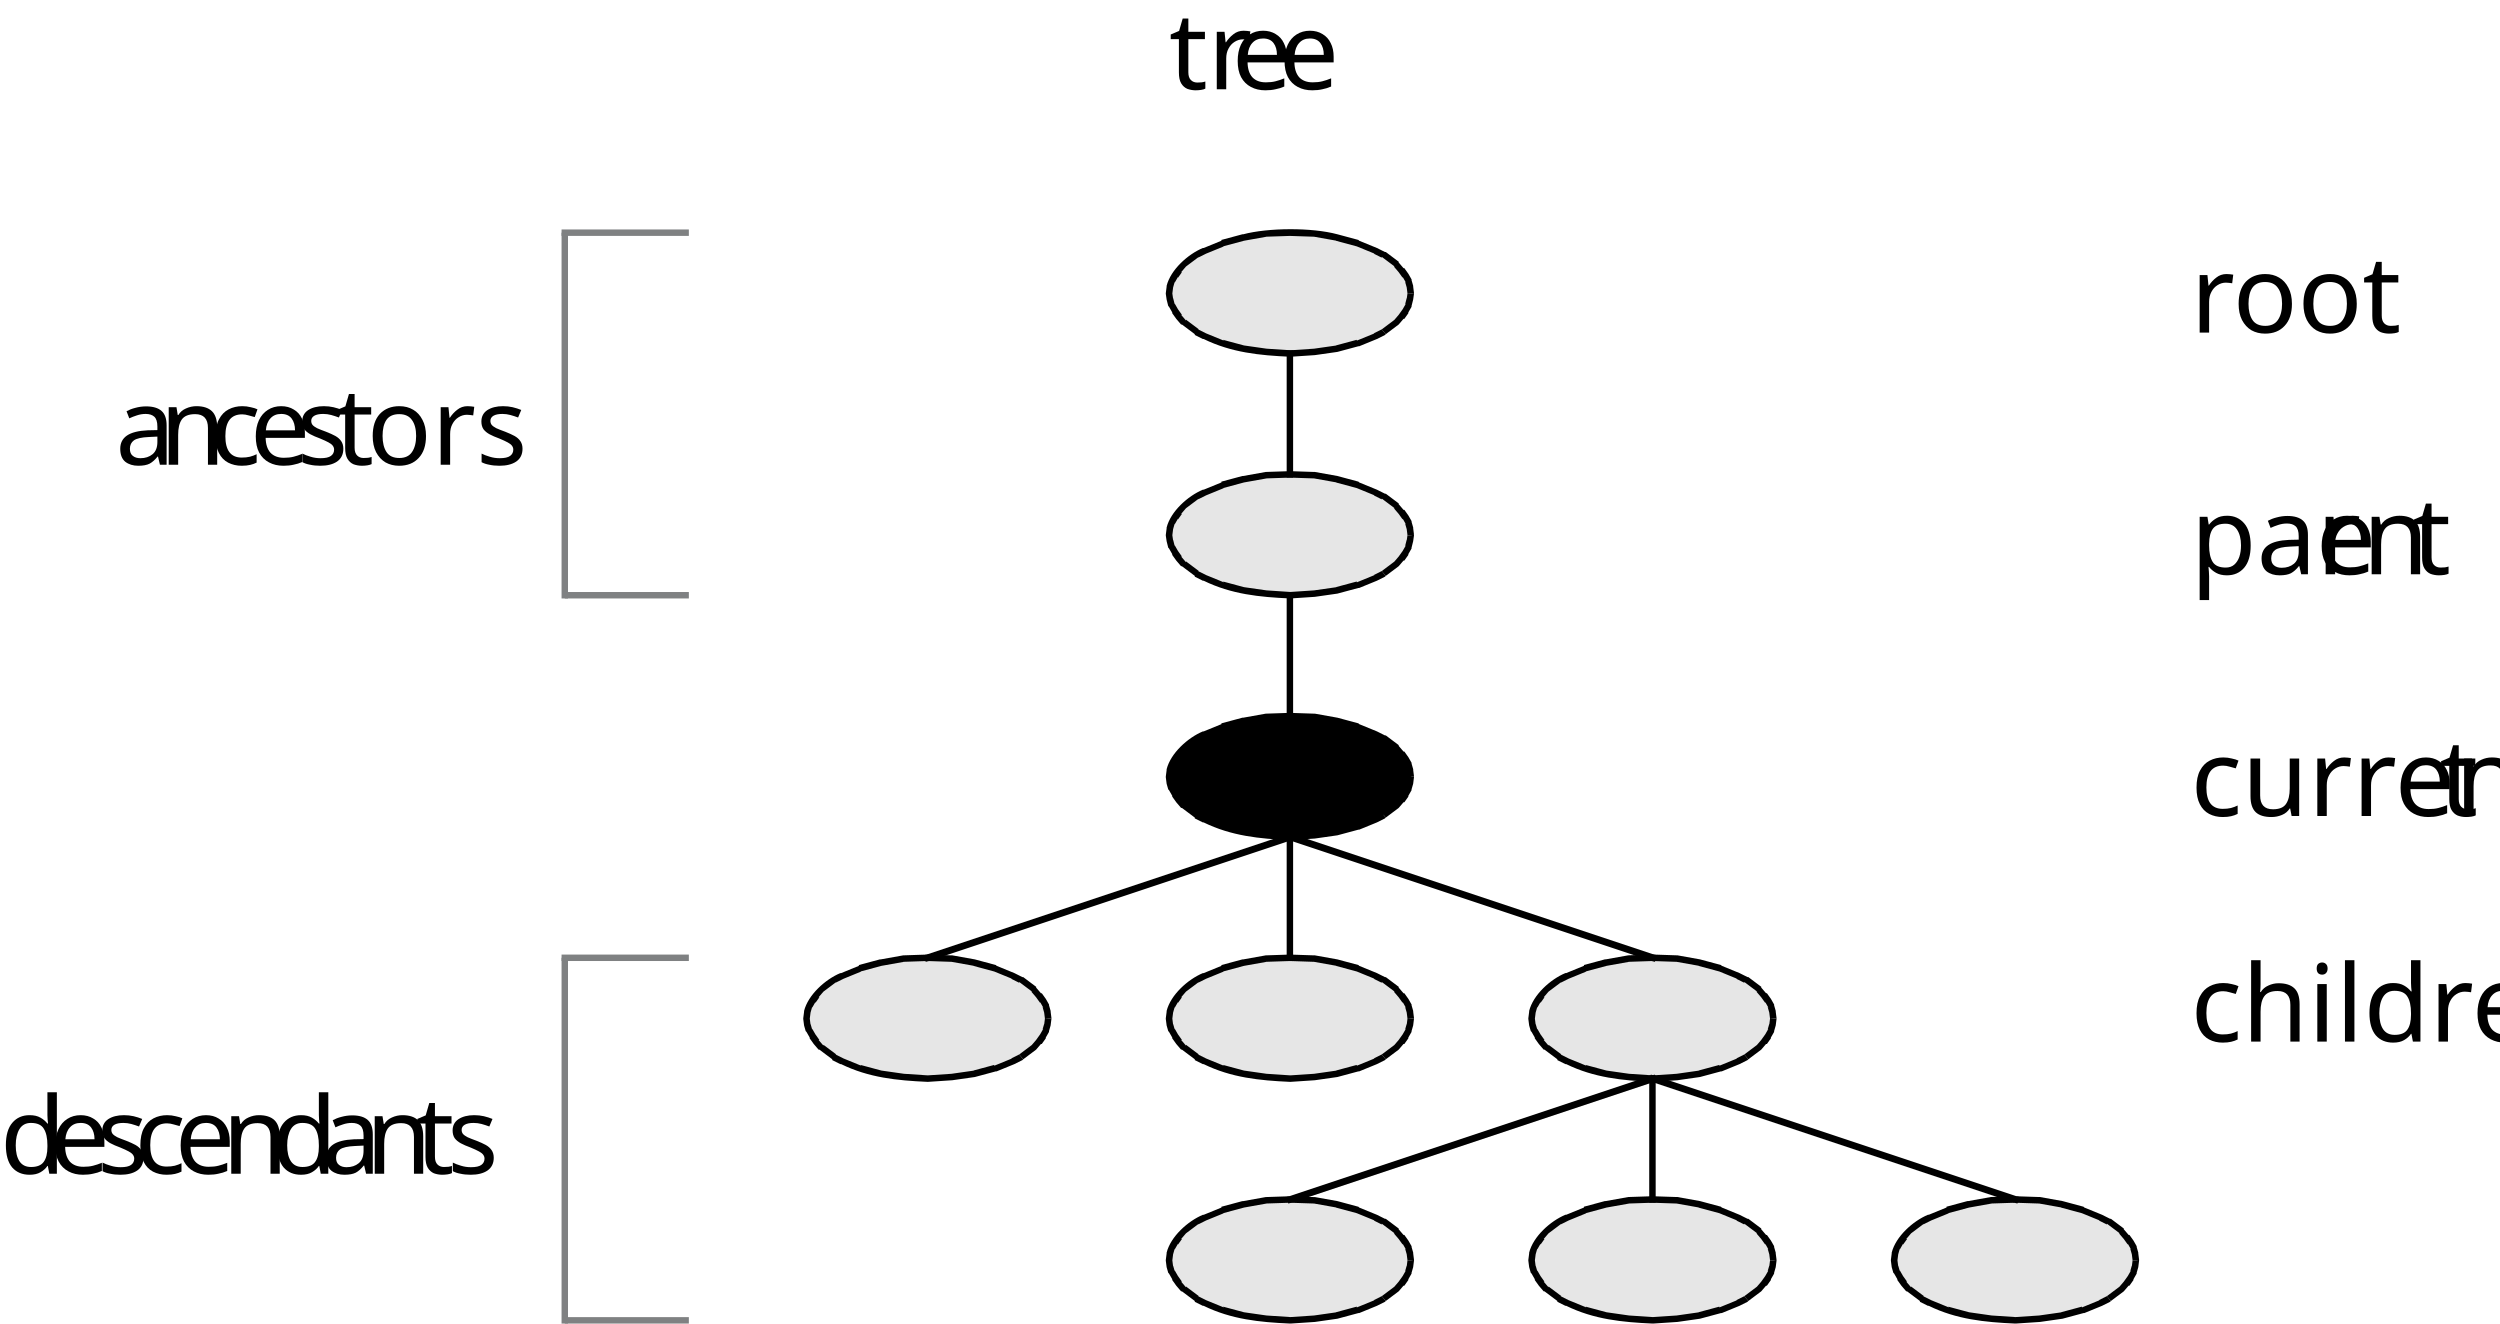
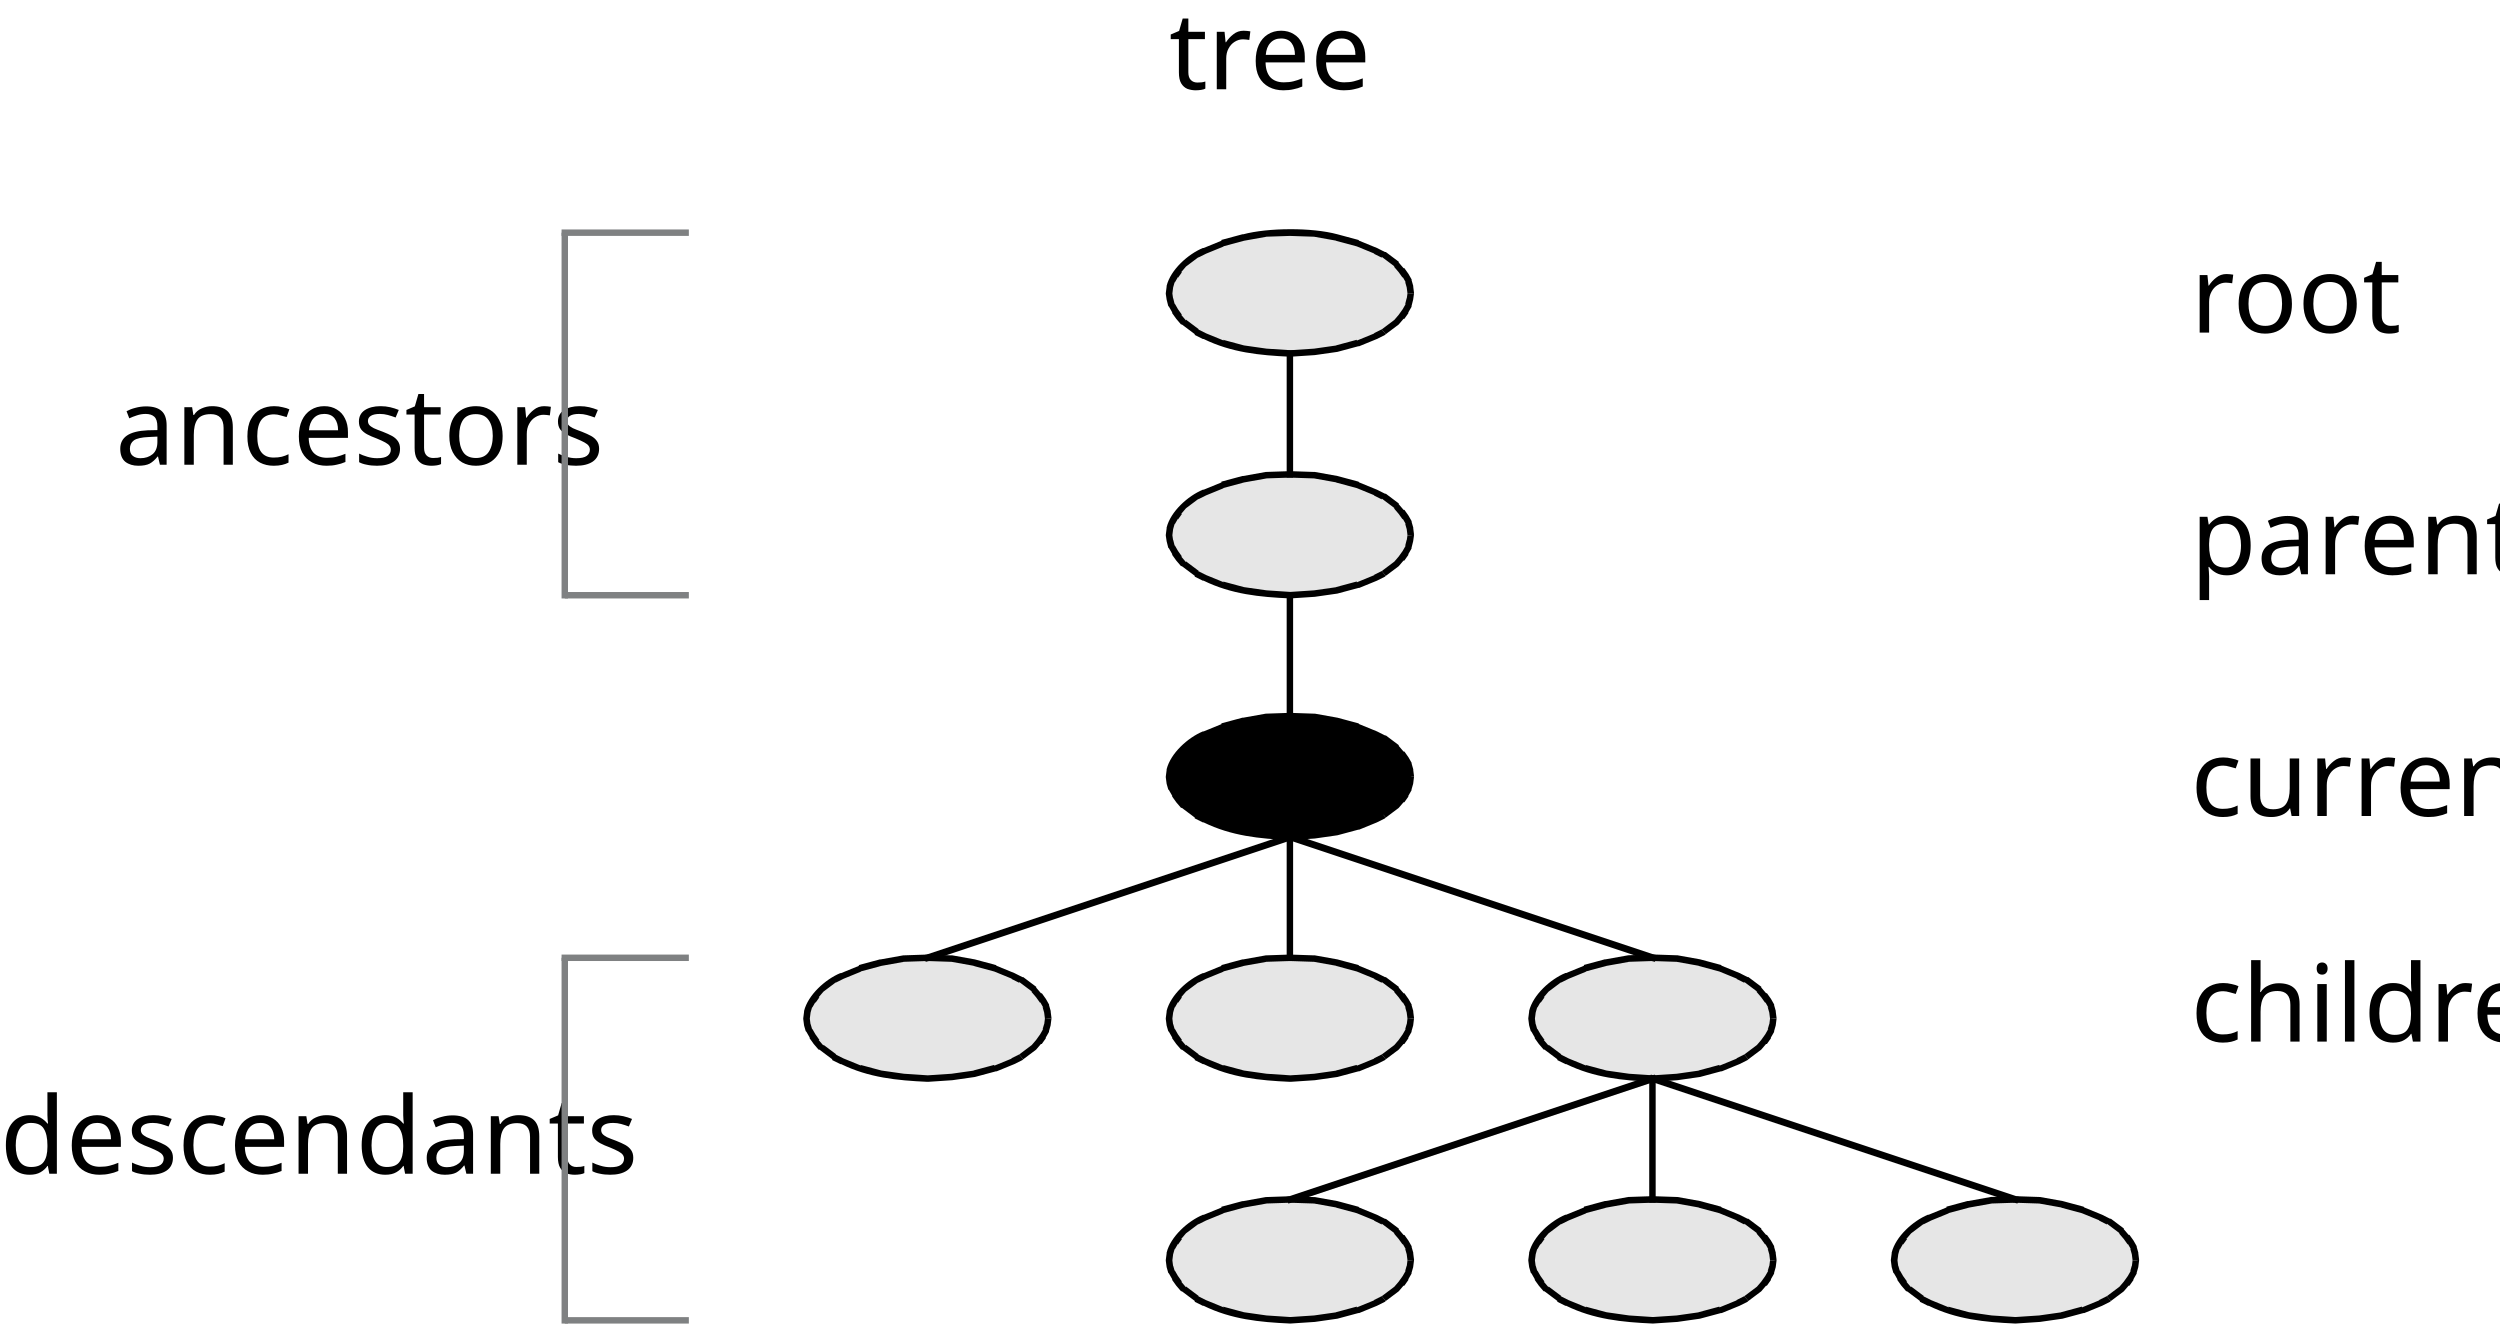
- <svg xmlns="http://www.w3.org/2000/svg" version="1.1" id="Layer_1" x="0px" y="0px" width="186.178px" height="98.568px" viewBox="0 0 186.178 98.568" style="enable-background:new 0 0 186.178 98.568;" xml:space="preserve">
-   <path style="fill-rule:evenodd;clip-rule:evenodd;fill:#E6E6E6;" d="M105.06,21.828l-0.06-0.48l-0.12-0.42  c-2.166-4.851-16.175-4.88-17.761,0.42l-0.06,0.48l0.06,0.42c1.267,5.247,15.612,5.384,17.761,0.479l0.12-0.479L105.06,21.828" />
-   <path d="M104.82,21.888l-0.06-0.479l-0.12-0.42l0.06,0.06l-0.239-0.42v0.06l-0.301-0.42l-0.359-0.42h0.06l-0.96-0.72v0.06l-0.6-0.3  h0.06l-1.319-0.54l-1.561-0.42h0.061l-1.681-0.3l-1.8-0.06l-1.8,0.06h0.06l-1.68,0.3l-1.56,0.42h0.06l-1.32,0.54l-0.6,0.3l0.06-0.06  l-0.96,0.72l-0.359,0.42h0.06l-0.3,0.42v-0.06l-0.24,0.42v-0.06l-0.12,0.42l-0.06,0.479v-0.06l0.06,0.42v-0.061l0.12,0.48v-0.06  l0.24,0.42l0.3,0.42h-0.06l0.359,0.42v-0.061l0.96,0.721h-0.06l0.6,0.3l1.32,0.54l-0.06-0.061l1.56,0.42l1.68,0.24l1.8,0.12h-0.06  l1.8-0.12l1.681-0.24H99.48l1.561-0.42v0.061l1.319-0.54h-0.06l0.6-0.3l0.3,0.359l-0.06,0.061l-0.6,0.3l-1.32,0.54h-0.061  l-1.56,0.42l-1.68,0.24l-1.801,0.12h-0.06c-2.27-0.102-4.351-0.31-6.42-1.32h-0.06l-0.601-0.3v-0.061l-0.96-0.72h-0.06l-0.36-0.42  l-0.3-0.42v-0.061l-0.24-0.42L87,22.788l-0.12-0.48l-0.061-0.42v-0.06l0.061-0.48v-0.06c0.3-1.202,1.584-2.354,2.7-2.82h0.06  l1.32-0.54v-0.06l1.56-0.42h0.061c1.847-0.491,5.092-0.52,7.02,0l1.56,0.42l0.061,0.06l1.32,0.54l0.6,0.3h0.06l0.96,0.721v0.06  l0.36,0.42h0.061l0.3,0.42l0.239,0.42v0.061l0.12,0.42v0.06l0.061,0.48" />
+ <svg xmlns="http://www.w3.org/2000/svg" version="1.1" id="Layer_1" x="0px" y="0px" width="186.178px" height="98.568px" viewBox="0 0 186.178 98.568" enable-background="new 0 0 186.178 98.568" xml:space="preserve">
+   <path fill="#E6E6E6" d="M105.06,21.828L105,21.348l-0.12-0.421c-2.166-4.851-16.175-4.88-17.761,0.421l-0.061,0.479l0.061,0.42  c1.267,5.247,15.611,5.384,17.761,0.479l0.12-0.479L105.06,21.828" />
+   <path d="M104.82,21.888l-0.06-0.479l-0.12-0.42l0.061,0.06l-0.239-0.42v0.061l-0.301-0.42l-0.359-0.42h0.06l-0.96-0.721v0.061  l-0.6-0.3h0.06l-1.318-0.54l-1.562-0.42h0.062l-1.682-0.301l-1.8-0.06l-1.8,0.06h0.06l-1.68,0.301l-1.56,0.42h0.06l-1.32,0.54  l-0.6,0.3l0.06-0.061l-0.96,0.721l-0.358,0.42h0.06l-0.3,0.42v-0.061l-0.24,0.42v-0.06l-0.12,0.42l-0.06,0.479v-0.061l0.06,0.42  v-0.061l0.12,0.479v-0.06l0.24,0.42l0.3,0.42h-0.06l0.358,0.42v-0.061l0.96,0.721h-0.06l0.6,0.3l1.32,0.54l-0.06-0.061l1.56,0.42  l1.68,0.239l1.801,0.12h-0.061l1.8-0.12l1.682-0.239H99.48l1.562-0.42v0.061l1.318-0.54h-0.06l0.6-0.3l0.301,0.358l-0.061,0.062  l-0.6,0.3l-1.32,0.54h-0.061l-1.561,0.42l-1.68,0.24l-1.801,0.12h-0.061c-2.27-0.103-4.351-0.311-6.42-1.32h-0.06l-0.602-0.3v-0.062  l-0.96-0.72h-0.06l-0.36-0.42l-0.3-0.42v-0.061l-0.24-0.421L87,22.788l-0.12-0.479l-0.062-0.42v-0.061l0.062-0.479v-0.061  c0.3-1.202,1.584-2.354,2.7-2.82h0.06l1.32-0.54v-0.06l1.56-0.42h0.062c1.847-0.491,5.092-0.521,7.02,0l1.561,0.42l0.061,0.06  l1.32,0.54l0.6,0.301h0.061l0.96,0.721v0.06l0.359,0.42h0.062l0.3,0.421l0.239,0.42v0.061l0.12,0.42v0.061l0.061,0.479" />
  <polyline points="102.9,24.528 103.86,23.808 103.8,23.868 104.16,23.448 104.46,23.028 104.7,22.608 104.64,22.668 104.76,22.188   104.76,22.248 104.82,21.828 104.82,21.888 105.3,21.828 105.3,21.888 105.24,22.308 105.12,22.788 105.12,22.848 104.88,23.268   104.88,23.328 104.581,23.748 104.52,23.748 104.16,24.168 103.2,24.888 " />
-   <path style="fill-rule:evenodd;clip-rule:evenodd;fill:#E6E6E6;" d="M105.06,39.828l-0.06-0.48l-0.12-0.42  c-2.166-4.851-16.175-4.88-17.761,0.42l-0.06,0.48l0.06,0.42c1.267,5.247,15.612,5.384,17.761,0.479l0.12-0.479L105.06,39.828" />
-   <path d="M104.82,39.888l-0.06-0.479l-0.12-0.42l0.06,0.06l-0.239-0.42v0.06l-0.301-0.42l-0.359-0.42h0.06l-0.96-0.72v0.06l-0.6-0.3  h0.06l-1.319-0.54l-1.561-0.42h0.061l-1.681-0.3l-1.8-0.06l-1.8,0.06h0.06l-1.68,0.3l-1.56,0.42h0.06l-1.32,0.54l-0.6,0.3l0.06-0.06  l-0.96,0.72l-0.359,0.42h0.06l-0.3,0.42v-0.06l-0.24,0.42v-0.06l-0.12,0.42l-0.06,0.479v-0.06l0.06,0.42v-0.061l0.12,0.48v-0.06  l0.24,0.42l0.3,0.42h-0.06l0.359,0.42v-0.061l0.96,0.721h-0.06l0.6,0.3l1.32,0.54l-0.06-0.061l1.56,0.42l1.68,0.24l1.8,0.12h-0.06  l1.8-0.12l1.681-0.24H99.48l1.561-0.42v0.061l1.319-0.54h-0.06l0.6-0.3l0.3,0.359l-0.06,0.061l-0.6,0.3l-1.32,0.54h-0.061  l-1.56,0.42l-1.68,0.24l-1.801,0.12h-0.06c-2.27-0.102-4.352-0.31-6.42-1.32h-0.06l-0.601-0.3v-0.061l-0.96-0.72h-0.06l-0.36-0.42  l-0.3-0.42v-0.061l-0.24-0.42L87,40.788l-0.12-0.48l-0.061-0.42v-0.06l0.061-0.48v-0.06c0.3-1.202,1.584-2.354,2.7-2.82h0.06  l1.32-0.54v-0.06l1.56-0.42h0.061l1.68-0.301l1.8-0.06l1.8,0.06h0.061l1.68,0.301l1.56,0.42l0.061,0.06l1.32,0.54l0.6,0.3h0.06  l0.96,0.721v0.06l0.36,0.42h0.061l0.3,0.42l0.239,0.42v0.061l0.12,0.42v0.06l0.061,0.48" />
+   <path fill="#E6E6E6" d="M105.06,39.828L105,39.348l-0.12-0.421c-2.166-4.851-16.175-4.88-17.761,0.421l-0.061,0.479l0.061,0.42  c1.267,5.247,15.611,5.384,17.761,0.479l0.12-0.479L105.06,39.828" />
+   <path d="M104.82,39.888l-0.06-0.479l-0.12-0.42l0.061,0.06l-0.239-0.42v0.061l-0.301-0.42l-0.359-0.42h0.06l-0.96-0.721v0.061  l-0.6-0.3h0.06l-1.318-0.54l-1.562-0.42h0.062l-1.682-0.301l-1.8-0.06l-1.8,0.06h0.06l-1.68,0.301l-1.56,0.42h0.06l-1.32,0.54  l-0.6,0.3l0.06-0.061l-0.96,0.721l-0.358,0.42h0.06l-0.3,0.42v-0.061l-0.24,0.42v-0.06l-0.12,0.42l-0.06,0.479v-0.061l0.06,0.42  v-0.061l0.12,0.479v-0.06l0.24,0.42l0.3,0.42h-0.06l0.358,0.42v-0.061l0.96,0.721h-0.06l0.6,0.3l1.32,0.54l-0.06-0.061l1.56,0.42  l1.68,0.239l1.801,0.12h-0.061l1.8-0.12l1.682-0.239H99.48l1.562-0.42v0.061l1.318-0.54h-0.06l0.6-0.3l0.301,0.358l-0.061,0.062  l-0.6,0.3l-1.32,0.54h-0.061l-1.561,0.42l-1.68,0.24l-1.801,0.12h-0.061c-2.27-0.103-4.352-0.311-6.42-1.32h-0.06l-0.602-0.3v-0.062  l-0.96-0.72h-0.06l-0.36-0.42l-0.3-0.42v-0.061l-0.24-0.421L87,40.788l-0.12-0.479l-0.062-0.42v-0.061l0.062-0.479v-0.061  c0.3-1.202,1.584-2.354,2.7-2.82h0.06l1.32-0.54v-0.06l1.56-0.42h0.062l1.68-0.301l1.8-0.061l1.8,0.061h0.062l1.68,0.301l1.561,0.42  l0.061,0.06l1.32,0.54l0.6,0.301h0.061l0.96,0.721v0.06l0.359,0.42h0.062l0.3,0.421l0.239,0.42v0.061l0.12,0.42v0.061l0.061,0.479" />
  <polyline points="102.9,42.528 103.86,41.808 103.8,41.868 104.16,41.448 104.46,41.028 104.7,40.608 104.64,40.668 104.76,40.188   104.76,40.248 104.82,39.828 104.82,39.888 105.3,39.828 105.3,39.888 105.24,40.308 105.12,40.788 105.12,40.848 104.88,41.268   104.88,41.328 104.581,41.748 104.52,41.748 104.16,42.168 103.2,42.888 " />
-   <path style="fill-rule:evenodd;clip-rule:evenodd;" d="M105.06,57.828l-0.06-0.48l-0.12-0.42c-2.166-4.851-16.175-4.88-17.761,0.42  l-0.06,0.48l0.06,0.479c1.487,5.258,15.675,5.244,17.761,0.42l0.12-0.42L105.06,57.828" />
-   <path d="M104.82,57.888l-0.06-0.479l-0.12-0.42l0.06,0.06l-0.239-0.42v0.06l-0.301-0.42l-0.359-0.42h0.06l-0.96-0.72v0.06l-0.6-0.3  h0.06l-1.319-0.54l-1.561-0.42h0.061l-1.681-0.3l-1.8-0.06l-1.8,0.06h0.06l-1.68,0.3l-1.56,0.42h0.06l-1.32,0.54l-0.6,0.3l0.06-0.06  l-0.96,0.72l-0.359,0.42h0.06l-0.3,0.42v-0.06l-0.24,0.42v-0.06l-0.12,0.42l-0.06,0.479v-0.06l0.06,0.479v-0.06l0.12,0.42v-0.06  l0.24,0.42l0.3,0.42h-0.06l0.359,0.42v-0.061l0.96,0.721h-0.06l0.6,0.3l1.32,0.54l-0.06-0.061l1.56,0.42l1.68,0.24l1.8,0.12h-0.06  l1.8-0.12l1.681-0.24H99.48l1.561-0.42v0.061l1.319-0.54h-0.06l0.6-0.3l0.3,0.359l-0.06,0.061l-0.6,0.3l-1.32,0.54h-0.061  l-1.56,0.42l-1.68,0.24l-1.801,0.12h-0.06c-2.27-0.102-4.352-0.31-6.42-1.32h-0.06l-0.601-0.3v-0.061l-0.96-0.72h-0.06l-0.36-0.42  l-0.3-0.42v-0.061l-0.24-0.42L87,58.788l-0.12-0.42l-0.061-0.48v-0.06l0.061-0.48v-0.06c0.3-1.202,1.584-2.354,2.7-2.82h0.06  l1.32-0.54v-0.06l1.56-0.42h0.061l1.68-0.301l1.8-0.06l1.8,0.06h0.061l1.68,0.301l1.56,0.42l0.061,0.06l1.32,0.54l0.6,0.3h0.06  l0.96,0.721v0.06l0.36,0.42h0.061l0.3,0.42l0.239,0.42v0.061l0.12,0.42v0.06l0.061,0.48" />
+   <path d="M105.06,57.828L105,57.348l-0.12-0.421c-2.166-4.851-16.175-4.88-17.761,0.421l-0.061,0.479l0.061,0.479  c1.486,5.258,15.675,5.243,17.761,0.42l0.12-0.42L105.06,57.828" />
+   <path d="M104.82,57.888l-0.06-0.479l-0.12-0.42l0.061,0.06l-0.239-0.42v0.061l-0.301-0.42l-0.359-0.42h0.06l-0.96-0.721v0.061  l-0.6-0.3h0.06l-1.318-0.54l-1.562-0.42h0.062l-1.682-0.301l-1.8-0.06l-1.8,0.06h0.06l-1.68,0.301l-1.56,0.42h0.06l-1.32,0.54  l-0.6,0.3l0.06-0.061l-0.96,0.721l-0.358,0.42h0.06l-0.3,0.42v-0.061l-0.24,0.42v-0.06l-0.12,0.42l-0.06,0.479v-0.061l0.06,0.479  v-0.061l0.12,0.42v-0.06l0.24,0.42l0.3,0.42h-0.06l0.358,0.42v-0.061l0.96,0.721h-0.06l0.6,0.3l1.32,0.54l-0.06-0.061l1.56,0.42  l1.68,0.239l1.801,0.12h-0.061l1.8-0.12l1.682-0.239H99.48l1.562-0.42v0.061l1.318-0.54h-0.06l0.6-0.3l0.301,0.358l-0.061,0.062  l-0.6,0.3l-1.32,0.54h-0.061l-1.561,0.42l-1.68,0.24l-1.801,0.12h-0.061c-2.27-0.103-4.352-0.311-6.42-1.32h-0.06l-0.602-0.3v-0.062  l-0.96-0.72h-0.06l-0.36-0.42l-0.3-0.42v-0.061l-0.24-0.421L87,58.788l-0.12-0.42l-0.062-0.479v-0.061l0.062-0.479v-0.061  c0.3-1.202,1.584-2.354,2.7-2.82h0.06l1.32-0.54v-0.06l1.56-0.42h0.062l1.68-0.301l1.8-0.061l1.8,0.061h0.062l1.68,0.301l1.561,0.42  l0.061,0.06l1.32,0.54l0.6,0.301h0.061l0.96,0.721v0.06l0.359,0.42h0.062l0.3,0.421l0.239,0.42v0.061l0.12,0.42v0.061l0.061,0.479" />
  <polyline points="102.9,60.528 103.86,59.808 103.8,59.868 104.16,59.448 104.46,59.028 104.7,58.608 104.64,58.668 104.76,58.248   104.76,58.308 104.82,57.828 104.82,57.888 105.3,57.828 105.3,57.888 105.24,58.368 105.12,58.788 105.12,58.848 104.88,59.268   104.88,59.328 104.581,59.748 104.52,59.748 104.16,60.168 103.2,60.888 " />
-   <path style="fill-rule:evenodd;clip-rule:evenodd;fill:#E6E6E6;" d="M105.06,75.828l-0.06-0.48l-0.12-0.42  c-2.166-4.851-16.175-4.88-17.761,0.42l-0.06,0.48l0.06,0.479c1.487,5.258,15.675,5.244,17.761,0.42l0.12-0.42L105.06,75.828" />
-   <path d="M104.82,75.888l-0.06-0.479l-0.12-0.42l0.06,0.06l-0.239-0.42v0.06l-0.301-0.42l-0.359-0.42h0.06l-0.96-0.72v0.06l-0.6-0.3  h0.06l-1.319-0.54l-1.561-0.42h0.061l-1.681-0.3l-1.8-0.06l-1.8,0.06h0.06l-1.68,0.3l-1.56,0.42h0.06l-1.32,0.54l-0.6,0.3l0.06-0.06  l-0.96,0.72l-0.359,0.42h0.06l-0.3,0.42v-0.06l-0.24,0.42v-0.06l-0.12,0.42l-0.06,0.479v-0.06l0.06,0.479v-0.06l0.12,0.42v-0.06  l0.24,0.42l0.3,0.42h-0.06l0.359,0.42v-0.061l0.96,0.721h-0.06l0.6,0.3l1.32,0.54l-0.06-0.061l1.56,0.42l1.68,0.24l1.8,0.12h-0.06  l1.8-0.12l1.681-0.24H99.48l1.561-0.42v0.061l1.319-0.54h-0.06l0.6-0.3l0.3,0.359l-0.06,0.061l-0.6,0.3l-1.32,0.54h-0.061  l-1.56,0.42l-1.68,0.24l-1.801,0.12h-0.06c-2.27-0.102-4.351-0.31-6.42-1.32h-0.06l-0.601-0.3v-0.061l-0.96-0.72h-0.06l-0.36-0.42  l-0.3-0.42v-0.061l-0.24-0.42L87,76.788l-0.12-0.42l-0.061-0.48v-0.06l0.061-0.48v-0.06c0.3-1.202,1.584-2.354,2.7-2.82h0.06  l1.32-0.54v-0.06l1.56-0.42h0.061l1.68-0.301l1.8-0.06l1.8,0.06h0.061l1.68,0.301l1.56,0.42l0.061,0.06l1.32,0.54l0.6,0.3h0.06  l0.96,0.721v0.06l0.36,0.42h0.061l0.3,0.42l0.239,0.42v0.061l0.12,0.42v0.06l0.061,0.48" />
+   <path fill="#E6E6E6" d="M105.06,75.828L105,75.348l-0.12-0.421c-2.166-4.851-16.175-4.88-17.761,0.421l-0.061,0.479l0.061,0.479  c1.486,5.258,15.675,5.243,17.761,0.42l0.12-0.42L105.06,75.828" />
+   <path d="M104.82,75.888l-0.06-0.479l-0.12-0.42l0.061,0.06l-0.239-0.42v0.061l-0.301-0.42l-0.359-0.42h0.06l-0.96-0.721v0.061  l-0.6-0.3h0.06l-1.318-0.54l-1.562-0.42h0.062l-1.682-0.301l-1.8-0.06l-1.8,0.06h0.06l-1.68,0.301l-1.56,0.42h0.06l-1.32,0.54  l-0.6,0.3l0.06-0.061l-0.96,0.721l-0.358,0.42h0.06l-0.3,0.42v-0.061l-0.24,0.42v-0.06l-0.12,0.42l-0.06,0.479v-0.061l0.06,0.479  v-0.061l0.12,0.42v-0.06l0.24,0.42l0.3,0.42h-0.06l0.358,0.42v-0.061l0.96,0.721h-0.06l0.6,0.3l1.32,0.54l-0.06-0.061l1.56,0.42  l1.68,0.239l1.801,0.12h-0.061l1.8-0.12l1.682-0.239H99.48l1.562-0.42v0.061l1.318-0.54h-0.06l0.6-0.3l0.301,0.358l-0.061,0.062  l-0.6,0.3l-1.32,0.54h-0.061l-1.561,0.42l-1.68,0.24l-1.801,0.12h-0.061c-2.27-0.103-4.351-0.311-6.42-1.32h-0.06l-0.602-0.3v-0.062  l-0.96-0.72h-0.06l-0.36-0.42l-0.3-0.42v-0.061l-0.24-0.42L87,76.788l-0.12-0.42l-0.062-0.479v-0.061l0.062-0.479v-0.061  c0.3-1.202,1.584-2.354,2.7-2.82h0.06l1.32-0.54v-0.06l1.56-0.42h0.062l1.68-0.301l1.8-0.061l1.8,0.061h0.062l1.68,0.301l1.561,0.42  l0.061,0.06l1.32,0.54l0.6,0.301h0.061l0.96,0.721v0.06l0.359,0.42h0.062l0.3,0.421l0.239,0.42v0.061l0.12,0.42v0.061l0.061,0.479" />
  <polyline points="102.9,78.528 103.86,77.808 103.8,77.868 104.16,77.448 104.46,77.028 104.7,76.608 104.64,76.668 104.76,76.248   104.76,76.308 104.82,75.828 104.82,75.888 105.3,75.828 105.3,75.888 105.24,76.368 105.12,76.788 105.12,76.848 104.88,77.268   104.88,77.328 104.581,77.748 104.52,77.748 104.16,78.168 103.2,78.888 " />
-   <path style="fill-rule:evenodd;clip-rule:evenodd;fill:#E6E6E6;" d="M132.06,75.828l-0.06-0.48l-0.12-0.42  c-2.166-4.851-16.175-4.88-17.761,0.42l-0.06,0.48l0.06,0.479c1.487,5.258,15.675,5.244,17.761,0.42l0.12-0.42L132.06,75.828" />
-   <path d="M131.82,75.888l-0.06-0.479l-0.12-0.42l0.06,0.06l-0.239-0.42v0.06l-0.301-0.42l-0.359-0.42h0.06l-0.96-0.72v0.06l-0.6-0.3  h0.06l-1.319-0.54l-1.561-0.42h0.061l-1.681-0.3l-1.8-0.06l-1.8,0.06h0.06l-1.68,0.3l-1.56,0.42h0.06l-1.32,0.54l-0.6,0.3l0.06-0.06  l-0.96,0.72l-0.359,0.42h0.06l-0.3,0.42v-0.06l-0.24,0.42v-0.06l-0.12,0.42l-0.06,0.479v-0.06l0.06,0.479v-0.06l0.12,0.42v-0.06  l0.24,0.42l0.3,0.42h-0.06l0.359,0.42v-0.061l0.96,0.721h-0.06l0.6,0.3l1.32,0.54l-0.06-0.061l1.56,0.42l1.68,0.24l1.8,0.12h-0.06  l1.8-0.12l1.681-0.24h-0.061l1.561-0.42v0.061l1.319-0.54h-0.06l0.6-0.3l0.3,0.359l-0.06,0.061l-0.6,0.3l-1.32,0.54h-0.061  l-1.56,0.42l-1.68,0.24l-1.801,0.12h-0.06c-2.27-0.102-4.351-0.31-6.42-1.32h-0.06l-0.601-0.3v-0.061l-0.96-0.72h-0.06l-0.36-0.42  l-0.3-0.42v-0.061l-0.24-0.42l-0.06-0.06l-0.12-0.42l-0.061-0.48v-0.06l0.061-0.48v-0.06c0.3-1.202,1.584-2.354,2.7-2.82h0.06  l1.32-0.54v-0.06l1.56-0.42h0.061l1.68-0.301l1.8-0.06l1.8,0.06h0.061l1.68,0.301l1.56,0.42l0.061,0.06l1.32,0.54l0.6,0.3h0.06  l0.96,0.721v0.06l0.36,0.42h0.061l0.3,0.42l0.239,0.42v0.061l0.12,0.42v0.06l0.061,0.48" />
+   <path fill="#E6E6E6" d="M132.06,75.828L132,75.348l-0.12-0.421c-2.166-4.851-16.175-4.88-17.761,0.421l-0.061,0.479l0.061,0.479  c1.486,5.258,15.675,5.243,17.761,0.42l0.12-0.42L132.06,75.828" />
+   <path d="M131.82,75.888l-0.06-0.479l-0.12-0.42l0.061,0.06l-0.239-0.42v0.061l-0.301-0.42l-0.359-0.42h0.06l-0.96-0.721v0.061  l-0.6-0.3h0.06l-1.318-0.54l-1.562-0.42h0.062l-1.682-0.301l-1.8-0.06l-1.8,0.06h0.06l-1.68,0.301l-1.56,0.42h0.06l-1.32,0.54  l-0.6,0.3l0.06-0.061l-0.96,0.721l-0.358,0.42h0.06l-0.3,0.42v-0.061l-0.24,0.42v-0.06l-0.12,0.42l-0.06,0.479v-0.061l0.06,0.479  v-0.061l0.12,0.42v-0.06l0.24,0.42l0.3,0.42h-0.06l0.358,0.42v-0.061l0.96,0.721h-0.06l0.6,0.3l1.32,0.54l-0.06-0.061l1.56,0.42  l1.68,0.239l1.801,0.12h-0.061l1.8-0.12l1.682-0.239h-0.062l1.562-0.42v0.061l1.318-0.54h-0.06l0.6-0.3l0.301,0.358l-0.061,0.062  l-0.6,0.3l-1.32,0.54h-0.061l-1.561,0.42l-1.68,0.24l-1.801,0.12h-0.061c-2.27-0.103-4.351-0.311-6.42-1.32h-0.06l-0.602-0.3v-0.062  l-0.96-0.72h-0.06l-0.36-0.42l-0.3-0.42v-0.061l-0.24-0.42l-0.06-0.061l-0.12-0.42l-0.062-0.48v-0.06l0.062-0.479v-0.061  c0.3-1.202,1.584-2.354,2.7-2.82h0.06l1.32-0.54v-0.06l1.56-0.42h0.062l1.68-0.301l1.8-0.061l1.8,0.061h0.062l1.68,0.301l1.561,0.42  l0.061,0.06l1.32,0.54l0.6,0.301h0.061l0.96,0.721v0.06l0.359,0.42h0.062l0.3,0.42l0.239,0.421v0.061l0.12,0.42v0.061l0.061,0.479" />
  <polyline points="129.9,78.528 130.86,77.808 130.8,77.868 131.16,77.448 131.46,77.028 131.7,76.608 131.64,76.668 131.76,76.248   131.76,76.308 131.82,75.828 131.82,75.888 132.3,75.828 132.3,75.888 132.24,76.368 132.12,76.788 132.12,76.848 131.88,77.268   131.88,77.328 131.581,77.748 131.52,77.748 131.16,78.168 130.2,78.888 " />
-   <path style="fill-rule:evenodd;clip-rule:evenodd;fill:#E6E6E6;" d="M78.06,75.828L78,75.348l-0.12-0.42  c-2.166-4.851-16.175-4.88-17.761,0.42l-0.06,0.48l0.06,0.479c1.487,5.258,15.675,5.244,17.761,0.42l0.12-0.42L78.06,75.828" />
-   <path d="M77.82,75.888l-0.06-0.479l-0.12-0.42l0.06,0.06l-0.239-0.42v0.06l-0.301-0.42l-0.359-0.42h0.06l-0.96-0.72v0.06l-0.6-0.3  h0.06l-1.319-0.54l-1.561-0.42h0.061l-1.681-0.3l-1.8-0.06l-1.8,0.06h0.06l-1.68,0.3l-1.56,0.42h0.06l-1.32,0.54l-0.6,0.3l0.06-0.06  l-0.96,0.72l-0.359,0.42h0.06l-0.3,0.42v-0.06l-0.24,0.42v-0.06l-0.12,0.42l-0.06,0.479v-0.06l0.06,0.479v-0.06l0.12,0.42v-0.06  l0.24,0.42l0.3,0.42h-0.06l0.359,0.42v-0.061l0.96,0.721h-0.06l0.6,0.3l1.32,0.54l-0.06-0.061l1.56,0.42l1.68,0.24l1.8,0.12h-0.06  l1.8-0.12l1.681-0.24H72.48l1.561-0.42v0.061l1.319-0.54H75.3l0.6-0.3l0.3,0.359l-0.06,0.061l-0.6,0.3l-1.32,0.54H74.16l-1.56,0.42  l-1.68,0.24l-1.801,0.12h-0.06c-2.27-0.102-4.351-0.31-6.42-1.32h-0.06l-0.601-0.3v-0.061l-0.96-0.72h-0.06l-0.36-0.42l-0.3-0.42  v-0.061l-0.24-0.42L60,76.788l-0.12-0.42l-0.061-0.48v-0.06l0.061-0.48v-0.06c0.3-1.202,1.584-2.354,2.7-2.82h0.06l1.32-0.54v-0.06  l1.56-0.42h0.061l1.68-0.301l1.8-0.06l1.8,0.06h0.061l1.68,0.301l1.56,0.42l0.061,0.06l1.32,0.54l0.6,0.3h0.06l0.96,0.721v0.06  l0.36,0.42h0.061l0.3,0.42l0.239,0.42v0.061l0.12,0.42v0.06l0.061,0.48" />
+   <path fill="#E6E6E6" d="M78.06,75.828L78,75.348l-0.12-0.421c-2.166-4.851-16.175-4.88-17.761,0.421l-0.061,0.479l0.061,0.479  c1.486,5.258,15.675,5.243,17.761,0.42l0.12-0.42L78.06,75.828" />
+   <path d="M77.82,75.888l-0.06-0.479l-0.12-0.42l0.061,0.06l-0.239-0.42v0.061l-0.301-0.42l-0.359-0.42h0.06l-0.96-0.721v0.061  l-0.6-0.3h0.06l-1.318-0.54l-1.562-0.42h0.062l-1.682-0.301l-1.8-0.06l-1.8,0.06h0.06l-1.68,0.301l-1.56,0.42h0.06l-1.32,0.54  l-0.6,0.3l0.06-0.061l-0.96,0.721l-0.358,0.42h0.06l-0.3,0.42v-0.061l-0.24,0.42v-0.06l-0.12,0.42l-0.06,0.479v-0.061l0.06,0.479  v-0.061l0.12,0.42v-0.06l0.24,0.42l0.3,0.42h-0.06l0.358,0.42v-0.061l0.96,0.721h-0.06l0.6,0.3l1.32,0.54l-0.06-0.061l1.56,0.42  l1.68,0.239l1.801,0.12h-0.061l1.8-0.12l1.682-0.239H72.48l1.562-0.42v0.061l1.318-0.54H75.3l0.6-0.3l0.301,0.358l-0.061,0.062  l-0.6,0.3l-1.32,0.54h-0.06l-1.561,0.42l-1.68,0.24l-1.801,0.12h-0.061c-2.27-0.103-4.351-0.311-6.42-1.32h-0.06l-0.602-0.3v-0.062  l-0.96-0.72h-0.06l-0.36-0.42l-0.3-0.42v-0.061l-0.24-0.42L60,76.788l-0.12-0.42l-0.062-0.479v-0.061l0.062-0.479v-0.061  c0.3-1.202,1.584-2.354,2.7-2.82h0.06l1.32-0.54v-0.06l1.56-0.42h0.062l1.68-0.301l1.8-0.061l1.8,0.061h0.062l1.68,0.301l1.561,0.42  l0.061,0.06l1.32,0.54l0.6,0.301h0.061l0.96,0.721v0.06l0.359,0.42h0.062l0.3,0.421l0.239,0.42v0.061l0.12,0.42v0.061l0.061,0.479" />
  <polyline points="75.9,78.528 76.86,77.808 76.8,77.868 77.16,77.448 77.46,77.028 77.7,76.608 77.64,76.668 77.76,76.248   77.76,76.308 77.82,75.828 77.82,75.888 78.3,75.828 78.3,75.888 78.24,76.368 78.12,76.788 78.12,76.848 77.88,77.268   77.88,77.328 77.581,77.748 77.52,77.748 77.16,78.168 76.2,78.888 " />
  <rect x="95.82" y="26.088" width="0.48" height="0.24" />
  <rect x="95.82" y="26.328" width="0.48" height="9.24" />
  <rect x="95.82" y="53.328" width="0.48" height="0.24" />
  <rect x="95.82" y="44.088" width="0.48" height="9.24" />
  <polyline points="96.18,62.568 96.42,62.508 96.24,62.028 96,62.088 " />
  <polyline points="69.18,71.568 68.94,71.628 68.76,71.147 69,71.088 " />
  <polyline points="96.18,62.568 96,62.088 69,71.088 69.18,71.568 " />
  <rect x="95.82" y="62.088" width="0.48" height="0.24" />
  <rect x="95.82" y="62.328" width="0.48" height="9.24" />
  <polyline points="96.18,62.088 95.94,62.028 95.76,62.508 96,62.568 " />
  <polyline points="123.18,71.088 123.42,71.147 123.24,71.628 123,71.568 " />
  <polyline points="96.18,62.088 96,62.568 123,71.568 123.18,71.088 " />
-   <text transform="matrix(1 0 0 1 163.1401 24.7676)" style="font-family:'ProductusBook'; font-size:7.98;">root</text>
-   <text transform="matrix(1 0 0 1 163.1401 42.7676)">
-     <tspan x="0" y="0" style="font-family:'ProductusBook'; font-size:7.98;">par</tspan>
-     <tspan x="9.32" y="0" style="font-family:'ProductusBook'; font-size:7.98;">e</tspan>
-     <tspan x="12.808" y="0" style="font-family:'ProductusBook'; font-size:7.98;">n</tspan>
-     <tspan x="16.502" y="0" style="font-family:'ProductusBook'; font-size:7.98;">t</tspan>
-   </text>
-   <text transform="matrix(1 0 0 1 163.1401 60.7676)">
-     <tspan x="0" y="0" style="font-family:'ProductusBook'; font-size:7.98;">curren</tspan>
-     <tspan x="18.529" y="0" style="font-family:'ProductusBook'; font-size:7.98;">t</tspan>
-   </text>
-   <text transform="matrix(1 0 0 1 163.1401 77.5674)" style="font-family:'ProductusBook'; font-size:7.98;">children</text>
-   <path style="fill-rule:evenodd;clip-rule:evenodd;fill:#E6E6E6;" d="M132.06,93.828l-0.06-0.48l-0.12-0.42  c-2.166-4.851-16.175-4.88-17.761,0.42l-0.06,0.48l0.06,0.479c1.487,5.258,15.675,5.244,17.761,0.42l0.12-0.42L132.06,93.828" />
-   <path d="M131.82,93.888l-0.06-0.479l-0.12-0.42l0.06,0.06l-0.239-0.42v0.06l-0.301-0.42l-0.359-0.42h0.06l-0.96-0.72v0.06l-0.6-0.3  h0.06l-1.319-0.54l-1.561-0.42h0.061l-1.681-0.3l-1.8-0.06l-1.8,0.06h0.06l-1.68,0.3l-1.56,0.42h0.06l-1.32,0.54l-0.6,0.3l0.06-0.06  l-0.96,0.72l-0.359,0.42h0.06l-0.3,0.42v-0.06l-0.24,0.42v-0.06l-0.12,0.42l-0.06,0.479v-0.06l0.06,0.479v-0.06l0.12,0.42v-0.06  l0.24,0.42l0.3,0.42h-0.06l0.359,0.42v-0.061l0.96,0.721h-0.06l0.6,0.3l1.32,0.54l-0.06-0.061l1.56,0.42l1.68,0.24l1.8,0.12h-0.06  l1.8-0.12l1.681-0.24h-0.061l1.561-0.42v0.061l1.319-0.54h-0.06l0.6-0.3l0.3,0.359l-0.06,0.061l-0.6,0.3l-1.32,0.54h-0.061  l-1.56,0.42l-1.68,0.24l-1.801,0.12h-0.06c-2.27-0.102-4.351-0.31-6.42-1.32h-0.06l-0.601-0.3v-0.061l-0.96-0.72h-0.06l-0.36-0.42  l-0.3-0.42v-0.061l-0.24-0.42l-0.06-0.06l-0.12-0.42l-0.061-0.48v-0.06l0.061-0.48v-0.06c0.3-1.202,1.584-2.354,2.7-2.82h0.06  l1.32-0.54v-0.06l1.56-0.42h0.061l1.68-0.301l1.8-0.06l1.8,0.06h0.061l1.68,0.301l1.56,0.42l0.061,0.06l1.32,0.54l0.6,0.3h0.06  l0.96,0.721v0.06l0.36,0.42h0.061l0.3,0.42l0.239,0.42v0.061l0.12,0.42v0.06l0.061,0.48" />
+   <text transform="matrix(1 0 0 1 163.1399 24.7673)" font-family="'ProductusBook'" font-size="7.98">root</text>
+   <text transform="matrix(1 0 0 1 163.1399 42.7673)" font-family="'ProductusBook'" font-size="7.98">parent</text>
+   <text transform="matrix(1 0 0 1 163.1399 60.7673)" font-family="'ProductusBook'" font-size="7.98">current</text>
+   <text transform="matrix(1 0 0 1 163.1399 77.5671)" font-family="'ProductusBook'" font-size="7.98">children</text>
+   <path fill="#E6E6E6" d="M132.06,93.828L132,93.348l-0.12-0.421c-2.166-4.851-16.175-4.88-17.761,0.421l-0.061,0.479l0.061,0.479  c1.486,5.258,15.675,5.243,17.761,0.42l0.12-0.42L132.06,93.828" />
+   <path d="M131.82,93.888l-0.06-0.479l-0.12-0.42l0.061,0.06l-0.239-0.42v0.061l-0.301-0.42l-0.359-0.42h0.06l-0.96-0.721v0.061  l-0.6-0.3h0.06l-1.318-0.54l-1.562-0.42h0.062l-1.682-0.301l-1.8-0.06l-1.8,0.06h0.06l-1.68,0.301l-1.56,0.42h0.06l-1.32,0.54  l-0.6,0.3l0.06-0.061l-0.96,0.721l-0.358,0.42h0.06l-0.3,0.42v-0.061l-0.24,0.42v-0.06l-0.12,0.42l-0.06,0.479v-0.061l0.06,0.479  v-0.061l0.12,0.42v-0.06l0.24,0.42l0.3,0.42h-0.06l0.358,0.42v-0.061l0.96,0.721h-0.06l0.6,0.3l1.32,0.54l-0.06-0.061l1.56,0.42  l1.68,0.239l1.801,0.12h-0.061l1.8-0.12l1.682-0.239h-0.062l1.562-0.42v0.061l1.318-0.54h-0.06l0.6-0.3l0.301,0.358l-0.061,0.062  l-0.6,0.3l-1.32,0.54h-0.061l-1.561,0.42l-1.68,0.24l-1.801,0.12h-0.061c-2.27-0.103-4.351-0.311-6.42-1.32h-0.06l-0.602-0.3v-0.062  l-0.96-0.72h-0.06l-0.36-0.42l-0.3-0.42v-0.061l-0.24-0.42l-0.06-0.061l-0.12-0.42l-0.062-0.48v-0.06l0.062-0.479v-0.061  c0.3-1.202,1.584-2.354,2.7-2.82h0.06l1.32-0.54v-0.06l1.56-0.42h0.062l1.68-0.301l1.8-0.061l1.8,0.061h0.062l1.68,0.301l1.561,0.42  l0.061,0.06l1.32,0.54l0.6,0.301h0.061l0.96,0.721v0.06l0.359,0.42h0.062l0.3,0.42l0.239,0.421v0.061l0.12,0.42v0.061l0.061,0.479" />
  <polyline points="129.9,96.528 130.86,95.808 130.8,95.868 131.16,95.448 131.46,95.028 131.7,94.608 131.64,94.668 131.76,94.248   131.76,94.308 131.82,93.828 131.82,93.888 132.3,93.828 132.3,93.888 132.24,94.368 132.12,94.788 132.12,94.848 131.88,95.268   131.88,95.328 131.581,95.748 131.52,95.748 131.16,96.168 130.2,96.888 " />
  <rect x="122.82" y="89.328" width="0.48" height="0.24" />
  <rect x="122.82" y="80.088" width="0.48" height="9.24" />
-   <path style="fill-rule:evenodd;clip-rule:evenodd;fill:#E6E6E6;" d="M105.06,93.828l-0.06-0.48l-0.12-0.42  c-2.166-4.851-16.175-4.88-17.761,0.42l-0.06,0.48l0.06,0.479c1.487,5.258,15.675,5.244,17.761,0.42l0.12-0.42L105.06,93.828" />
-   <path d="M104.82,93.888l-0.06-0.479l-0.12-0.42l0.06,0.06l-0.239-0.42v0.06l-0.301-0.42l-0.359-0.42h0.06l-0.96-0.72v0.06l-0.6-0.3  h0.06l-1.319-0.54l-1.561-0.42h0.061l-1.681-0.3l-1.8-0.06l-1.8,0.06h0.06l-1.68,0.3l-1.56,0.42h0.06l-1.32,0.54l-0.6,0.3l0.06-0.06  l-0.96,0.72l-0.359,0.42h0.06l-0.3,0.42v-0.06l-0.24,0.42v-0.06l-0.12,0.42l-0.06,0.479v-0.06l0.06,0.479v-0.06l0.12,0.42v-0.06  l0.24,0.42l0.3,0.42h-0.06l0.359,0.42v-0.061l0.96,0.721h-0.06l0.6,0.3l1.32,0.54l-0.06-0.061l1.56,0.42l1.68,0.24l1.8,0.12h-0.06  l1.8-0.12l1.681-0.24H99.48l1.561-0.42v0.061l1.319-0.54h-0.06l0.6-0.3l0.3,0.359l-0.06,0.061l-0.6,0.3l-1.32,0.54h-0.061  l-1.56,0.42l-1.68,0.24l-1.801,0.12h-0.06c-2.27-0.102-4.351-0.31-6.42-1.32h-0.06l-0.601-0.3v-0.061l-0.96-0.72h-0.06l-0.36-0.42  l-0.3-0.42v-0.061l-0.24-0.42L87,94.788l-0.12-0.42l-0.061-0.48v-0.06l0.061-0.48v-0.06c0.3-1.202,1.584-2.354,2.7-2.82h0.06  l1.32-0.54v-0.06l1.56-0.42h0.061l1.68-0.301l1.8-0.06l1.8,0.06h0.061l1.68,0.301l1.56,0.42l0.061,0.06l1.32,0.54l0.6,0.3h0.06  l0.96,0.721v0.06l0.36,0.42h0.061l0.3,0.42l0.239,0.42v0.061l0.12,0.42v0.06l0.061,0.48" />
+   <path fill="#E6E6E6" d="M105.06,93.828L105,93.348l-0.12-0.421c-2.166-4.851-16.175-4.88-17.761,0.421l-0.061,0.479l0.061,0.479  c1.486,5.258,15.675,5.243,17.761,0.42l0.12-0.42L105.06,93.828" />
+   <path d="M104.82,93.888l-0.06-0.479l-0.12-0.42l0.061,0.06l-0.239-0.42v0.061l-0.301-0.42l-0.359-0.42h0.06l-0.96-0.721v0.061  l-0.6-0.3h0.06l-1.318-0.54l-1.562-0.42h0.062l-1.682-0.301l-1.8-0.06l-1.8,0.06h0.06l-1.68,0.301l-1.56,0.42h0.06l-1.32,0.54  l-0.6,0.3l0.06-0.061l-0.96,0.721l-0.358,0.42h0.06l-0.3,0.42v-0.061l-0.24,0.42v-0.06l-0.12,0.42l-0.06,0.479v-0.061l0.06,0.479  v-0.061l0.12,0.42v-0.06l0.24,0.42l0.3,0.42h-0.06l0.358,0.42v-0.061l0.96,0.721h-0.06l0.6,0.3l1.32,0.54l-0.06-0.061l1.56,0.42  l1.68,0.239l1.801,0.12h-0.061l1.8-0.12l1.682-0.239H99.48l1.562-0.42v0.061l1.318-0.54h-0.06l0.6-0.3l0.301,0.358l-0.061,0.062  l-0.6,0.3l-1.32,0.54h-0.061l-1.561,0.42l-1.68,0.24l-1.801,0.12h-0.061c-2.27-0.103-4.351-0.311-6.42-1.32h-0.06l-0.602-0.3v-0.062  l-0.96-0.72h-0.06l-0.36-0.42l-0.3-0.42v-0.061l-0.24-0.42L87,94.788l-0.12-0.42l-0.062-0.479v-0.061l0.062-0.479v-0.061  c0.3-1.202,1.584-2.354,2.7-2.82h0.06l1.32-0.54v-0.06l1.56-0.42h0.062l1.68-0.301l1.8-0.061l1.8,0.061h0.062l1.68,0.301l1.561,0.42  l0.061,0.06l1.32,0.54l0.6,0.301h0.061l0.96,0.721v0.06l0.359,0.42h0.062l0.3,0.421l0.239,0.42v0.061l0.12,0.42v0.061l0.061,0.479" />
  <polyline points="102.9,96.528 103.86,95.808 103.8,95.868 104.16,95.448 104.46,95.028 104.7,94.608 104.64,94.668 104.76,94.248   104.76,94.308 104.82,93.828 104.82,93.888 105.3,93.828 105.3,93.888 105.24,94.368 105.12,94.788 105.12,94.848 104.88,95.268   104.88,95.328 104.581,95.748 104.52,95.748 104.16,96.168 103.2,96.888 " />
-   <path style="fill-rule:evenodd;clip-rule:evenodd;fill:#E6E6E6;" d="M159.06,93.828l-0.06-0.48l-0.12-0.42  c-2.166-4.851-16.175-4.88-17.761,0.42l-0.06,0.48l0.06,0.479c1.487,5.258,15.675,5.244,17.761,0.42l0.12-0.42L159.06,93.828" />
-   <path d="M158.82,93.888l-0.06-0.479l-0.12-0.42l0.06,0.06l-0.239-0.42v0.06l-0.301-0.42l-0.359-0.42h0.06l-0.96-0.72v0.06l-0.6-0.3  h0.06l-1.319-0.54l-1.561-0.42h0.061l-1.681-0.3l-1.8-0.06l-1.8,0.06h0.06l-1.68,0.3l-1.56,0.42h0.06l-1.32,0.54l-0.6,0.3l0.06-0.06  l-0.96,0.72l-0.359,0.42h0.06l-0.3,0.42v-0.06l-0.24,0.42v-0.06l-0.12,0.42l-0.06,0.479v-0.06l0.06,0.479v-0.06l0.12,0.42v-0.06  l0.24,0.42l0.3,0.42h-0.06l0.359,0.42v-0.061l0.96,0.721h-0.06l0.6,0.3l1.32,0.54l-0.06-0.061l1.56,0.42l1.68,0.24l1.8,0.12h-0.06  l1.8-0.12l1.681-0.24h-0.061l1.561-0.42v0.061l1.319-0.54h-0.06l0.6-0.3l0.3,0.359l-0.06,0.061l-0.6,0.3l-1.32,0.54h-0.061  l-1.56,0.42l-1.68,0.24l-1.801,0.12h-0.06c-2.27-0.102-4.351-0.31-6.42-1.32h-0.06l-0.601-0.3v-0.061l-0.96-0.72h-0.06l-0.36-0.42  l-0.3-0.42v-0.061l-0.24-0.42l-0.06-0.06l-0.12-0.42l-0.061-0.48v-0.06l0.061-0.48v-0.06c0.3-1.202,1.584-2.354,2.7-2.82h0.06  l1.32-0.54v-0.06l1.56-0.42h0.061l1.68-0.301l1.8-0.06l1.8,0.06h0.061l1.68,0.301l1.56,0.42l0.061,0.06l1.32,0.54l0.6,0.3h0.06  l0.96,0.721v0.06l0.36,0.42h0.061l0.3,0.42l0.239,0.42v0.061l0.12,0.42v0.06l0.061,0.48" />
+   <path fill="#E6E6E6" d="M159.06,93.828L159,93.348l-0.12-0.421c-2.166-4.851-16.175-4.88-17.761,0.421l-0.061,0.479l0.061,0.479  c1.486,5.258,15.675,5.243,17.761,0.42l0.12-0.42L159.06,93.828" />
+   <path d="M158.82,93.888l-0.06-0.479l-0.12-0.42l0.061,0.06l-0.239-0.42v0.061l-0.301-0.42l-0.359-0.42h0.06l-0.96-0.721v0.061  l-0.6-0.3h0.06l-1.318-0.54l-1.562-0.42h0.062l-1.682-0.301l-1.8-0.06l-1.8,0.06h0.06l-1.68,0.301l-1.56,0.42h0.06l-1.32,0.54  l-0.6,0.3l0.06-0.061l-0.96,0.721l-0.358,0.42h0.06l-0.3,0.42v-0.061l-0.24,0.42v-0.06l-0.12,0.42l-0.06,0.479v-0.061l0.06,0.479  v-0.061l0.12,0.42v-0.06l0.24,0.42l0.3,0.42h-0.06l0.358,0.42v-0.061l0.96,0.721h-0.06l0.6,0.3l1.32,0.54l-0.06-0.061l1.56,0.42  l1.68,0.239l1.801,0.12h-0.061l1.8-0.12l1.682-0.239h-0.062l1.562-0.42v0.061l1.318-0.54h-0.06l0.6-0.3l0.301,0.358l-0.061,0.062  l-0.6,0.3l-1.32,0.54h-0.061l-1.561,0.42l-1.68,0.24l-1.801,0.12h-0.061c-2.27-0.103-4.351-0.311-6.42-1.32h-0.06l-0.602-0.3v-0.062  l-0.96-0.72h-0.06l-0.36-0.42l-0.3-0.42v-0.061l-0.24-0.42l-0.06-0.061l-0.12-0.42l-0.062-0.48v-0.06l0.062-0.479v-0.061  c0.3-1.202,1.584-2.354,2.7-2.82h0.06l1.32-0.54v-0.06l1.56-0.42h0.062l1.68-0.301l1.8-0.061l1.8,0.061h0.062l1.68,0.301l1.561,0.42  l0.061,0.06l1.32,0.54l0.6,0.301h0.061l0.96,0.721v0.06l0.359,0.42h0.062l0.3,0.42l0.239,0.421v0.061l0.12,0.42v0.061l0.061,0.479" />
  <polyline points="156.9,96.528 157.86,95.808 157.8,95.868 158.16,95.448 158.46,95.028 158.7,94.608 158.64,94.668 158.76,94.248   158.76,94.308 158.82,93.828 158.82,93.888 159.3,93.828 159.3,93.888 159.24,94.368 159.12,94.788 159.12,94.848 158.88,95.268   158.88,95.328 158.581,95.748 158.52,95.748 158.16,96.168 157.2,96.888 " />
  <polyline points="123.18,80.568 123.42,80.508 123.24,80.028 123,80.088 " />
  <polyline points="96.18,89.568 95.94,89.628 95.76,89.147 96,89.088 " />
  <polyline points="123.18,80.568 123,80.088 96,89.088 96.18,89.568 " />
  <polyline points="123.18,80.088 122.94,80.028 122.76,80.508 123,80.568 " />
  <polyline points="150.18,89.088 150.42,89.147 150.24,89.628 150,89.568 " />
  <polyline points="123.18,80.088 123,80.568 150,89.568 150.18,89.088 " />
-   <text transform="matrix(1 0 0 1 8.5801 34.6074)">
-     <tspan x="0" y="0" style="font-family:'ProductusBook'; font-size:7.98;">a</tspan>
-     <tspan x="3.312" y="0" style="font-family:'ProductusBook'; font-size:7.98;">n</tspan>
-     <tspan x="7.03" y="0" style="font-family:'ProductusBook'; font-size:7.98;">c</tspan>
-     <tspan x="10.031" y="0" style="font-family:'ProductusBook'; font-size:7.98;">e</tspan>
-     <tspan x="13.518" y="0" style="font-family:'ProductusBook'; font-size:7.98;">s</tspan>
-     <tspan x="16.391" y="0" style="font-family:'ProductusBook'; font-size:7.98;">t</tspan>
-     <tspan x="18.737" y="0" style="font-family:'ProductusBook'; font-size:7.98;">ors</tspan>
-   </text>
-   <text transform="matrix(1 0 0 1 0 87.4072)">
-     <tspan x="0" y="0" style="font-family:'ProductusBook'; font-size:7.98;">d</tspan>
-     <tspan x="3.679" y="0" style="font-family:'ProductusBook'; font-size:7.98;">e</tspan>
-     <tspan x="7.214" y="0" style="font-family:'ProductusBook'; font-size:7.98;">s</tspan>
-     <tspan x="10.015" y="0" style="font-family:'ProductusBook'; font-size:7.98;">c</tspan>
-     <tspan x="13.015" y="0" style="font-family:'ProductusBook'; font-size:7.98;">e</tspan>
-     <tspan x="16.55" y="0" style="font-family:'ProductusBook'; font-size:7.98;">n</tspan>
-     <tspan x="20.213" y="0" style="font-family:'ProductusBook'; font-size:7.98;">d</tspan>
-     <tspan x="23.932" y="0" style="font-family:'ProductusBook'; font-size:7.98;">a</tspan>
-     <tspan x="27.235" y="0" style="font-family:'ProductusBook'; font-size:7.98;">n</tspan>
-     <tspan x="30.954" y="0" style="font-family:'ProductusBook'; font-size:7.98;">t</tspan>
-     <tspan x="33.3" y="0" style="font-family:'ProductusBook'; font-size:7.98;">s</tspan>
-   </text>
-   <rect x="41.82" y="17.088" style="fill:#7F8182;" width="9.48" height="0.48" />
-   <rect x="41.82" y="17.328" style="fill:#7F8182;" width="0.48" height="27.24" />
-   <rect x="42.06" y="44.088" style="fill:#7F8182;" width="9.24" height="0.48" />
-   <rect x="41.82" y="71.088" style="fill:#7F8182;" width="9.48" height="0.48" />
-   <rect x="41.82" y="71.328" style="fill:#7F8182;" width="0.48" height="27.24" />
-   <rect x="42.06" y="98.088" style="fill:#7F8182;" width="9.24" height="0.48" />
-   <text transform="matrix(1 0 0 1 87.0601 6.6475)">
-     <tspan x="0" y="0" style="font-family:'ProductusBook'; font-size:7.98;">tr</tspan>
-     <tspan x="4.676" y="0" style="font-family:'ProductusBook'; font-size:7.98;">e</tspan>
-     <tspan x="8.163" y="0" style="font-family:'ProductusBook'; font-size:7.98;">e</tspan>
-   </text>
+   <text transform="matrix(1 0 0 1 8.5803 34.6072)" font-family="'ProductusBook'" font-size="7.98">ancestors</text>
+   <text transform="matrix(1 0 0 1 2.441406e-04 87.407)" font-family="'ProductusBook'" font-size="7.98">descendants</text>
+   <rect x="41.82" y="17.088" fill="#7F8182" width="9.48" height="0.48" />
+   <rect x="41.82" y="17.328" fill="#7F8182" width="0.48" height="27.24" />
+   <rect x="42.06" y="44.088" fill="#7F8182" width="9.24" height="0.48" />
+   <rect x="41.82" y="71.088" fill="#7F8182" width="9.48" height="0.48" />
+   <rect x="41.82" y="71.328" fill="#7F8182" width="0.48" height="27.24" />
+   <rect x="42.06" y="98.088" fill="#7F8182" width="9.24" height="0.48" />
+   <text transform="matrix(1 0 0 1 87.0603 6.6472)" font-family="'ProductusBook'" font-size="7.98">tree</text>
</svg>
